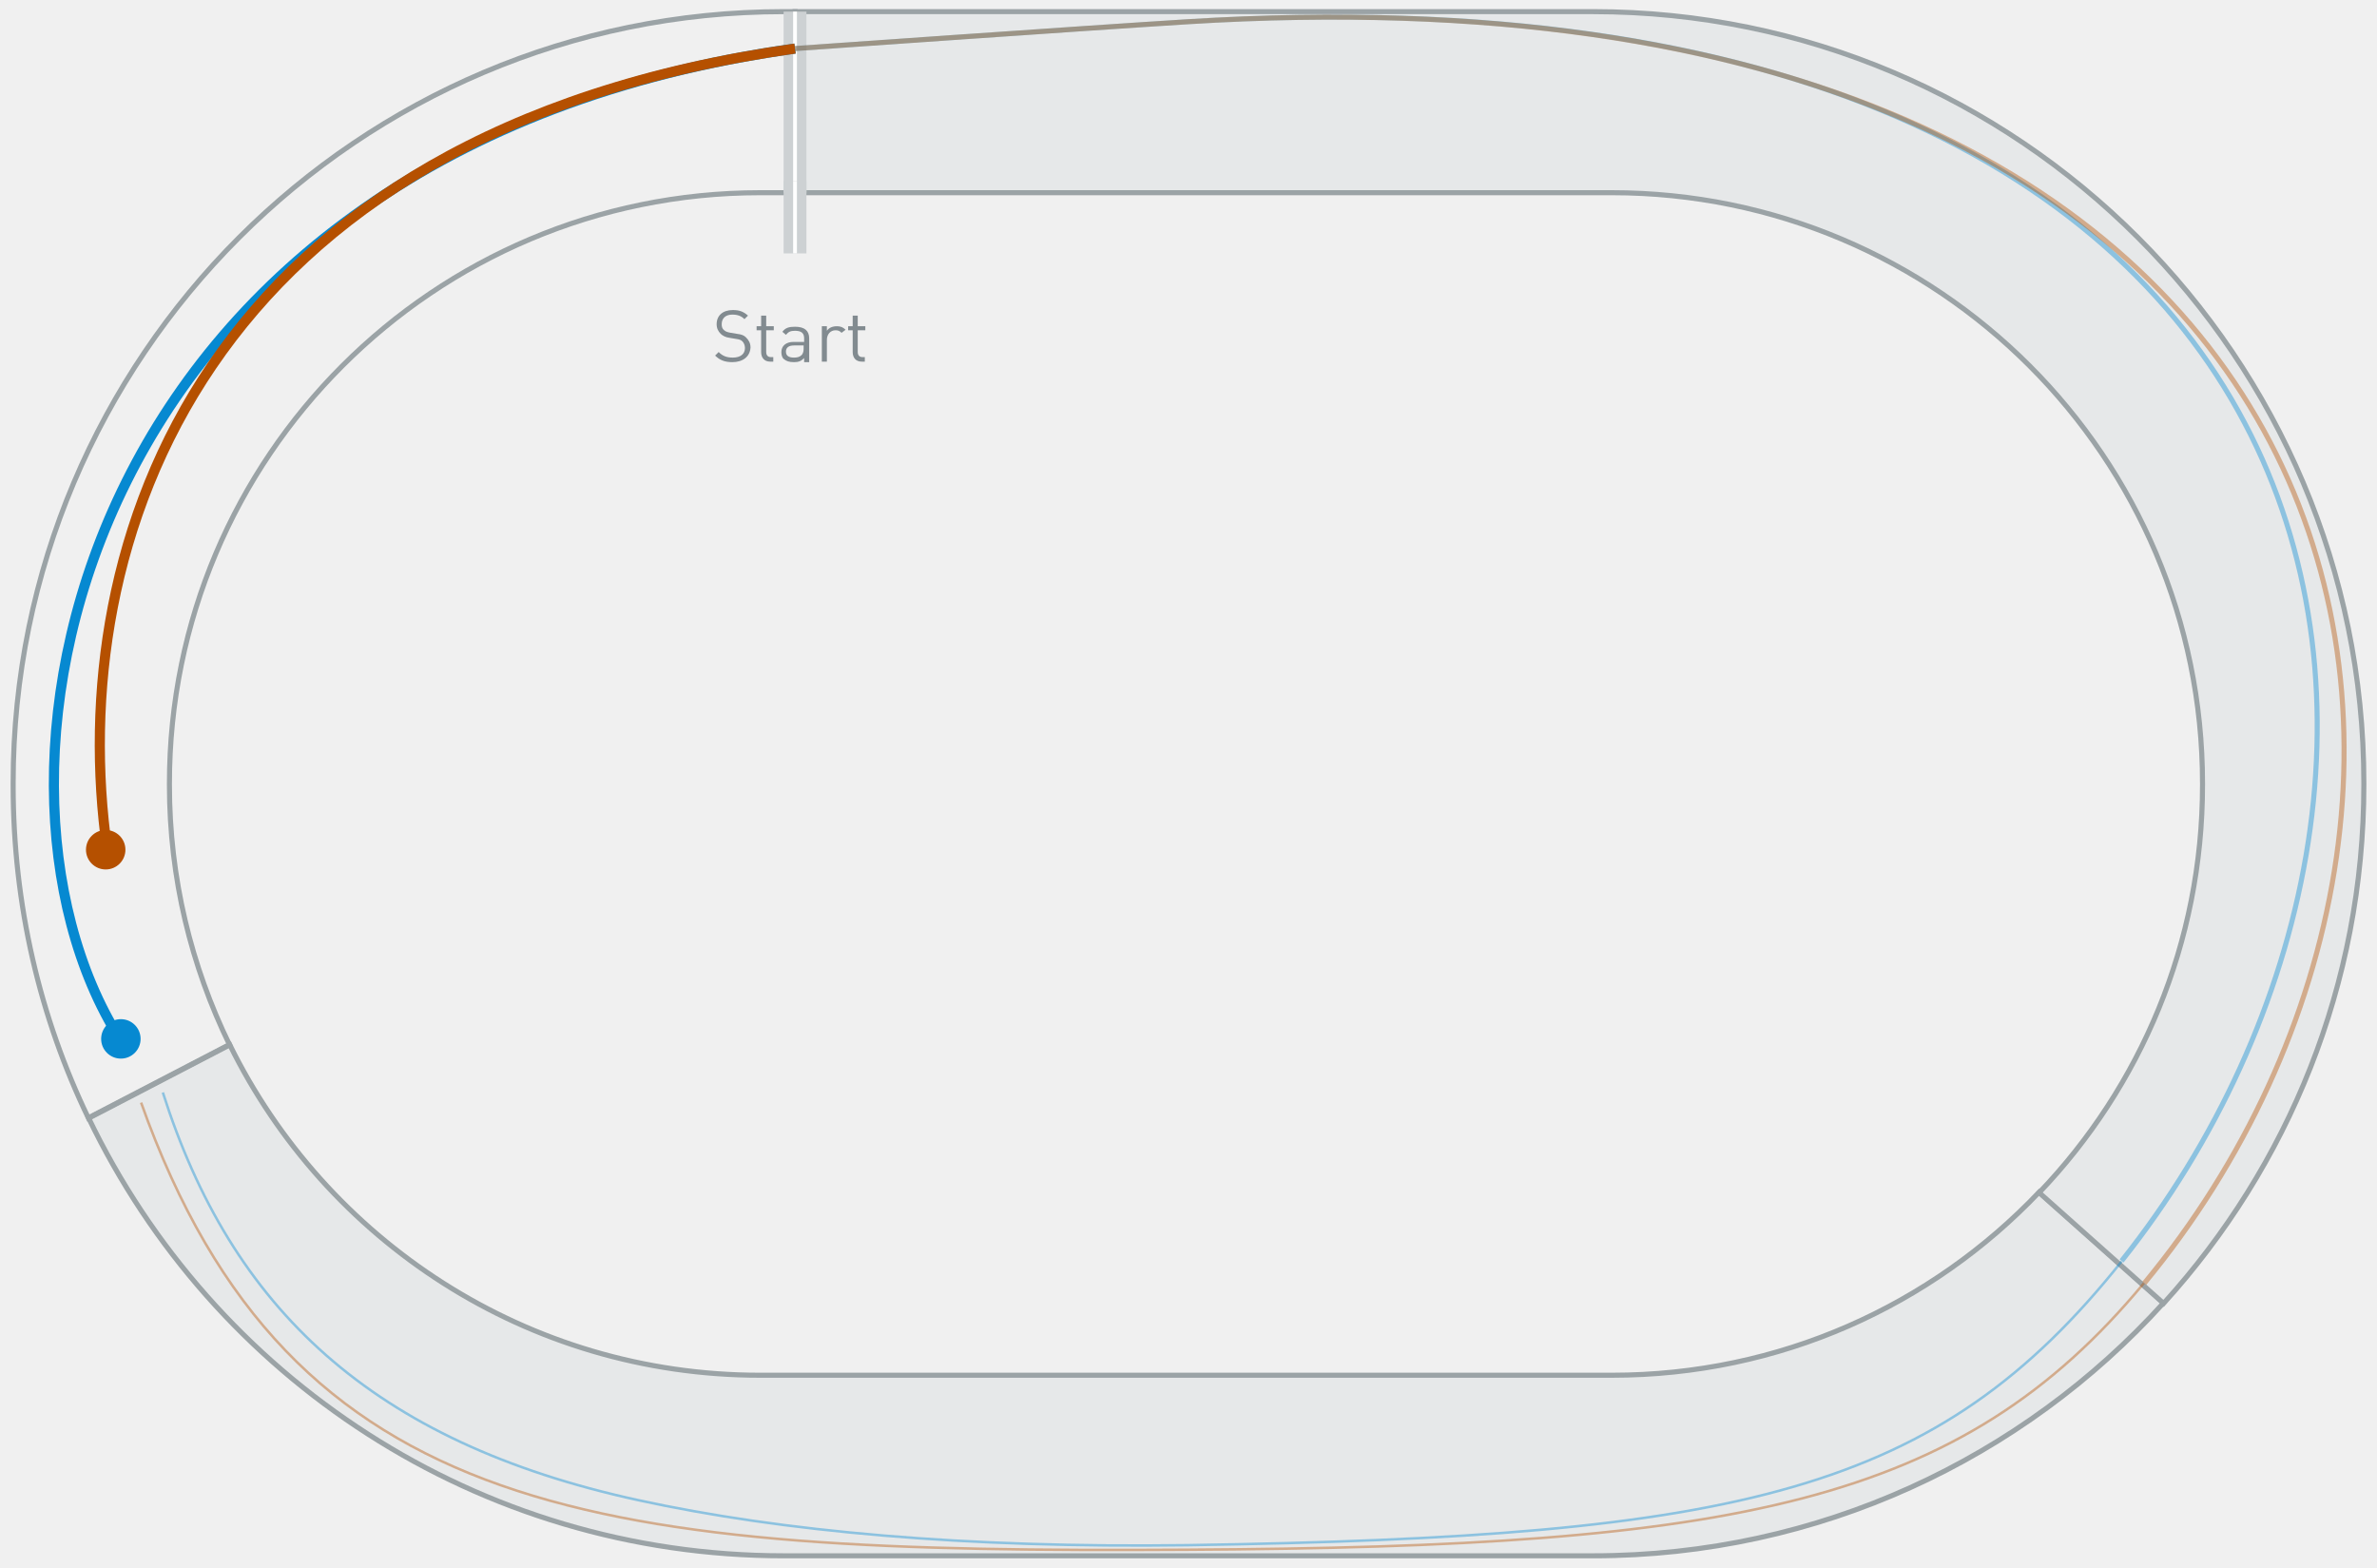
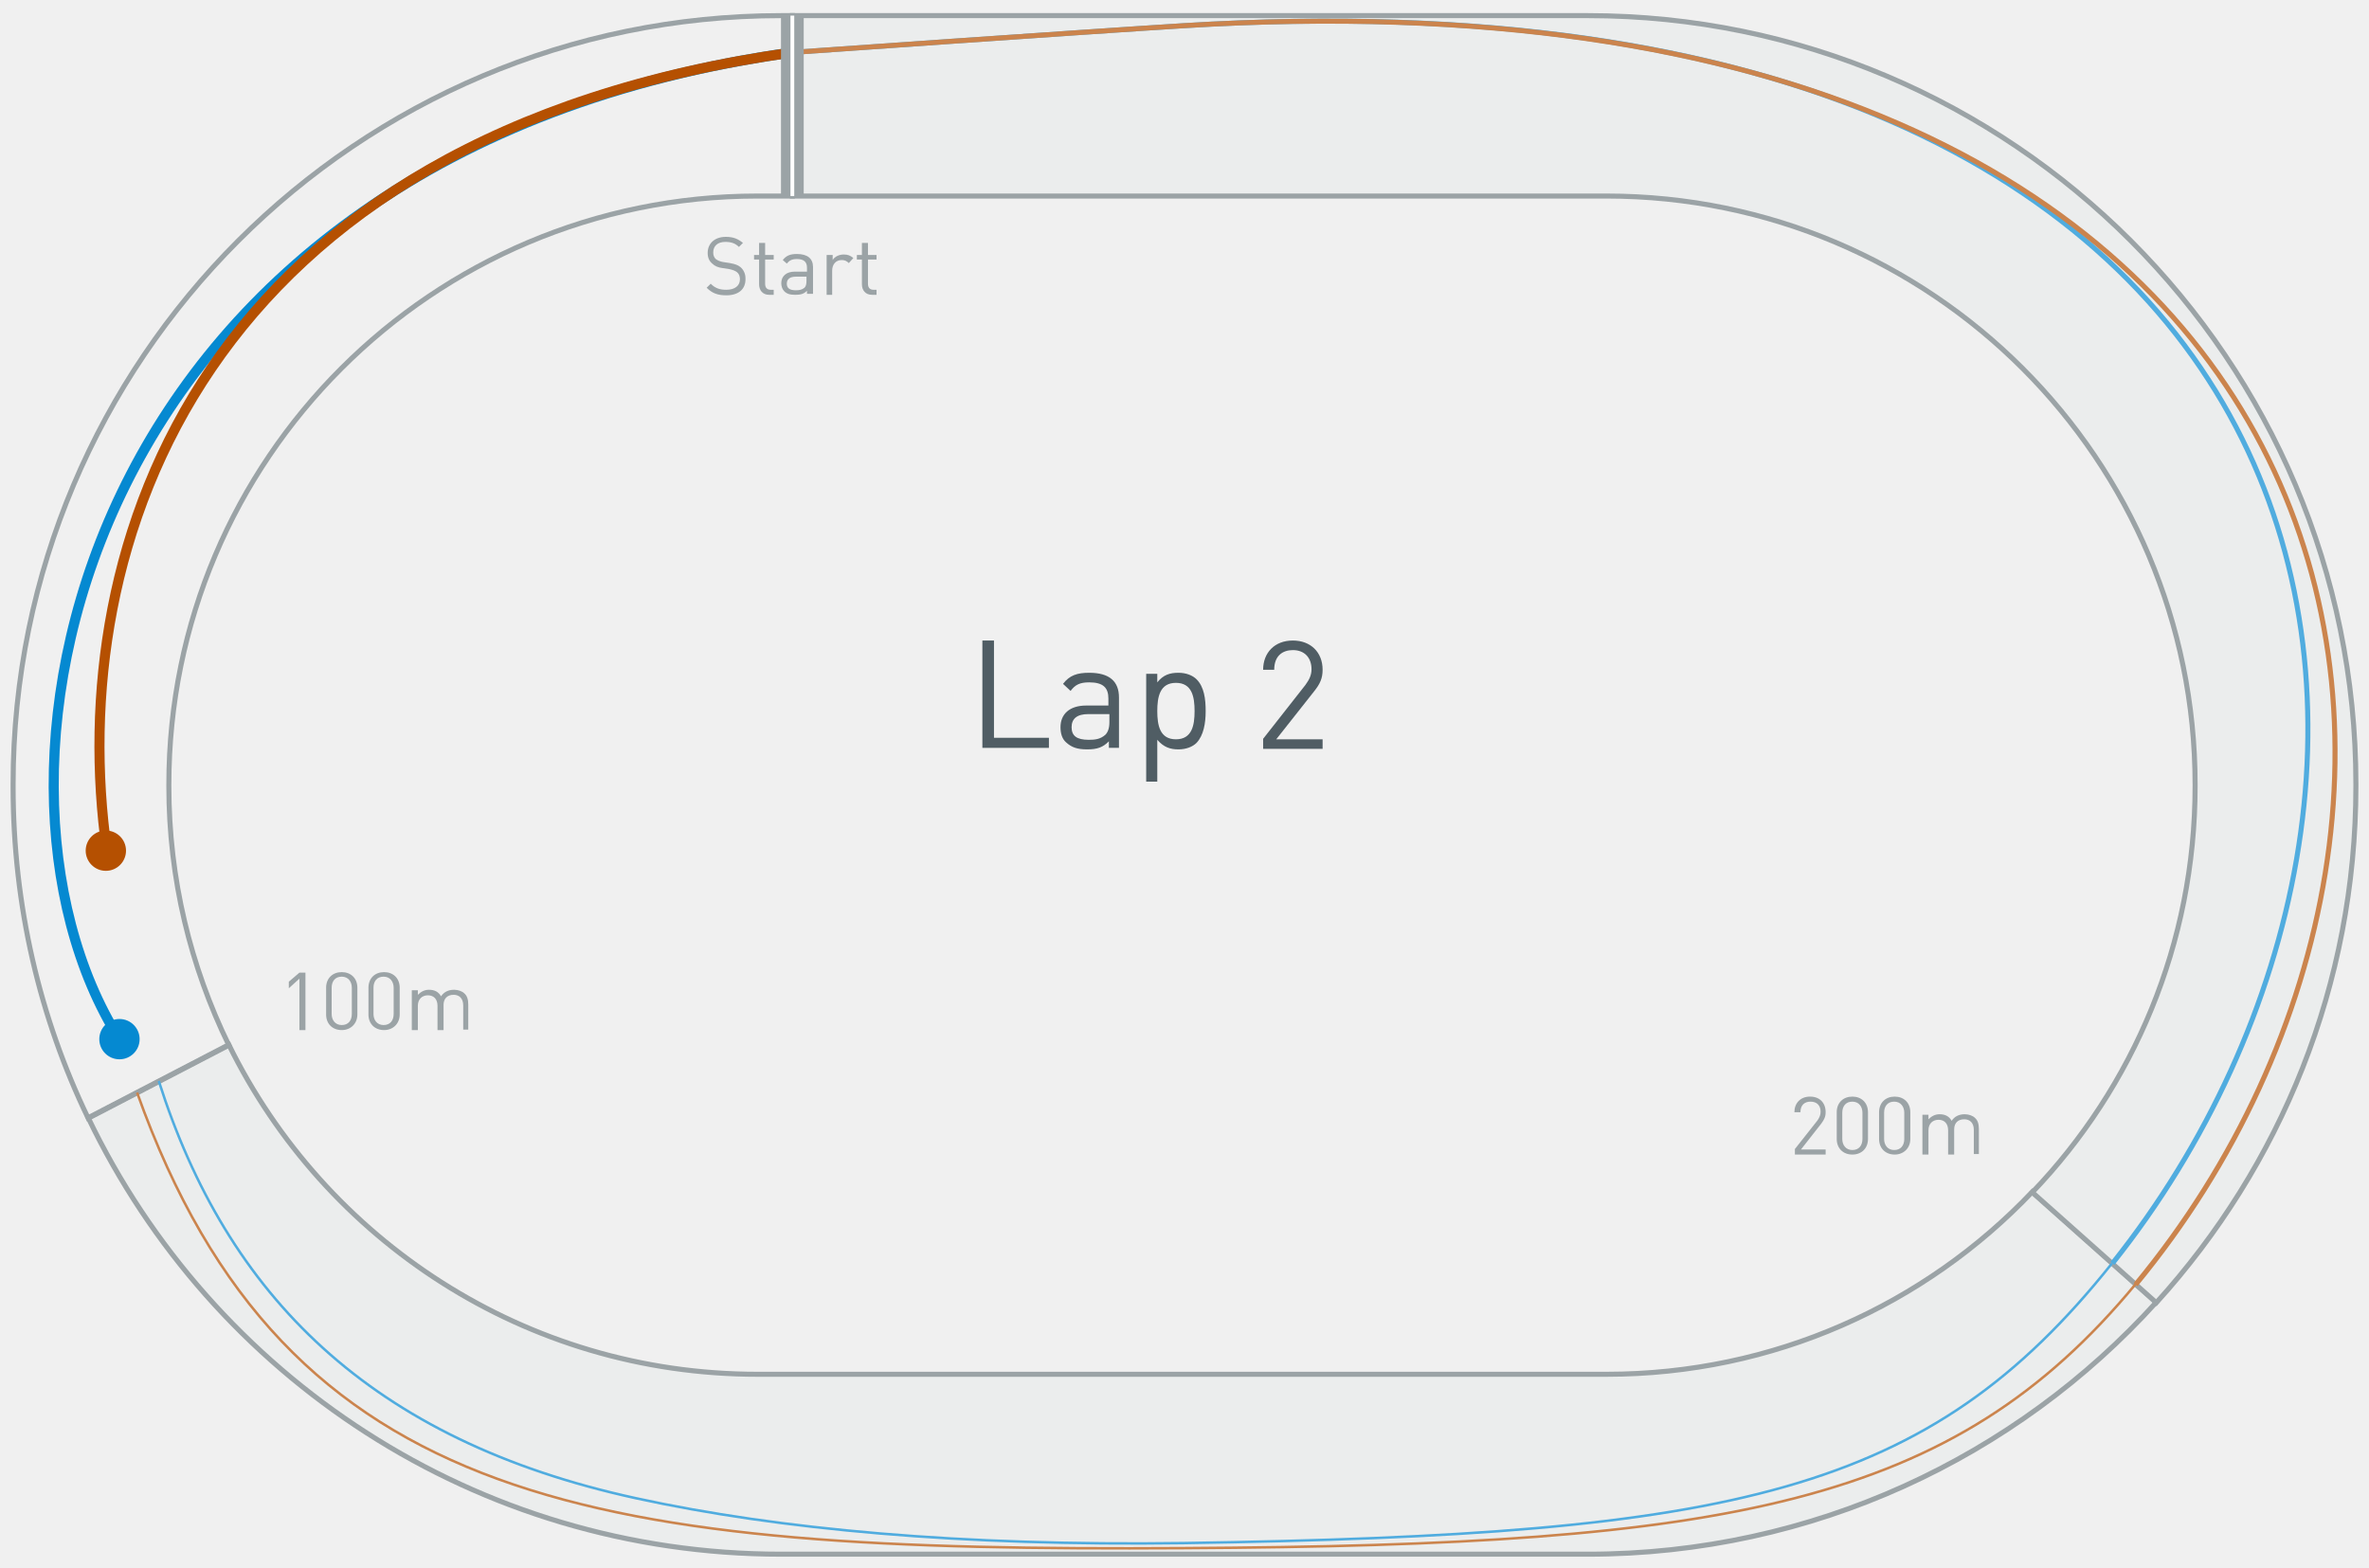
- <svg xmlns="http://www.w3.org/2000/svg" version="1.1" id="Layer_1" x="0px" y="0px" viewBox="0 0 470 310" enable-background="new 0 0 470 310" xml:space="preserve">
-   <g id="lap3-1">
+ <svg xmlns="http://www.w3.org/2000/svg" version="1.1" x="0px" y="0px" viewBox="0 0 470 311" enable-background="new 0 0 470 311" xml:space="preserve">
+   <g id="Layer_7">
    <g>
-       <path fill="#E6E8E9" stroke="#9BA3A6" stroke-miterlimit="10" d="M318.7,271.9H150.3c-46.1,0-85.9-26.7-104.9-65.4L17.5,221    c24.6,51.3,76.9,86.6,137.5,86.6H315c44.7,0,85-19.3,112.8-50l-24.6-21.9C381.9,258.1,351.9,271.9,318.7,271.9z" />
-       <path fill="none" stroke="#9BA3A6" stroke-miterlimit="10" d="M33.5,155.2v-0.3c0-64.5,52.3-116.8,116.8-116.8h6.9V2.3H155    C70.9,2.3,2.6,70.6,2.6,154.8v0.5c0,23.6,5.3,45.9,14.9,65.8l27.9-14.5C37.8,191,33.5,173.6,33.5,155.2z" />
-       <path fill="#E6E8E9" stroke="#9BA3A6" stroke-miterlimit="10" d="M467.4,154.8C467.4,70.6,399.1,2.3,315,2.3H157.2v35.8h161.5    c64.5,0,116.8,52.3,116.8,116.8v0.3c0,31.3-12.3,59.7-32.3,80.6l24.6,21.9c24.6-27.1,39.6-63,39.6-102.5V154.8z" />
+       <path fill="#EBEDED" stroke="#9BA3A6" stroke-miterlimit="10" d="M318.7,272.7H150.3c-46.1,0-85.9-26.7-104.9-65.4l-27.9,14.5    c24.6,51.3,76.9,86.6,137.5,86.6H315c44.7,0,85-19.3,112.8-50l-24.6-21.9C381.9,258.9,351.9,272.7,318.7,272.7z" />
+       <path fill="none" stroke="#9BA3A6" stroke-miterlimit="10" d="M33.5,156v-0.3c0-64.5,52.3-116.8,116.8-116.8h6.9V3.1H155    C70.9,3.1,2.6,71.4,2.6,155.6v0.5c0,23.6,5.3,45.9,14.9,65.8l27.9-14.5C37.8,191.8,33.5,174.4,33.5,156z" />
+       <path fill="#EBEDED" stroke="#9BA3A6" stroke-miterlimit="10" d="M467.4,155.6C467.4,71.4,399.1,3.1,315,3.1H157.2v35.8h161.5    c64.5,0,116.8,52.3,116.8,116.8v0.3c0,31.3-12.3,59.7-32.3,80.6l24.6,21.9c24.6-27.1,39.6-63,39.6-102.5V155.6z" />
+     </g>
+     <path fill="none" stroke="#0589D1" stroke-width="2" stroke-miterlimit="10" d="M157.2,10.4C16,30.2-9.6,153.6,23.7,206.2" />
+     <path fill="none" stroke="#B55001" stroke-width="2" stroke-miterlimit="10" d="M157.2,10.4C39.8,26.9,12.6,108.1,21.2,168.8" />
+     <circle fill="#0589D1" cx="23.7" cy="206.2" r="4" />
+     <circle fill="#B55001" cx="21" cy="168.8" r="4" />
+     <path fill="none" stroke="#50ACDF" stroke-miterlimit="10" d="M419.1,250.7C494.2,156.5,474-9.6,234.8,5.1   c-19.4,1.2-77.6,5.3-77.6,5.3" />
+     <path fill="none" stroke="#50ACDF" stroke-width="0.5" stroke-miterlimit="10" d="M31.5,214.5c13.5,42.5,41.9,71.3,94.7,82.8   c28.4,6.2,64.7,9.5,108.6,8.9c109.4-1.7,147.7-9.7,184.2-55.5" />
+     <path fill="none" stroke="#CB844D" stroke-miterlimit="10" d="M423.7,254.9C503.1,158.8,474-9.6,234.8,5.1   c-19.4,1.2-77.6,5.3-77.6,5.3" />
+     <path fill="none" stroke="#CB844D" stroke-width="0.5" stroke-miterlimit="10" d="M27.2,216.8c29.6,83.2,91.9,91.1,207.6,90.4   c108.4-0.6,152.6-8.5,188.9-52.4" />
+     <g>
+       <line fill="none" stroke="#9BA3A6" stroke-width="4.507" stroke-miterlimit="10" x1="157.2" y1="38.9" x2="157.2" y2="3.1" />
+       <line fill="none" stroke="#FFFFFF" stroke-width="0.751" stroke-miterlimit="10" x1="157.2" y1="38.9" x2="157.2" y2="3.1" />
+     </g>
+     <g>
      <g>
-         <path fill="#828B90" d="M144.8,71.6c-1.5,0-2.5-0.4-3.4-1.3l0.7-0.7c0.8,0.8,1.6,1.1,2.8,1.1c1.5,0,2.4-0.7,2.4-1.9     c0-0.5-0.2-1-0.5-1.3c-0.3-0.3-0.6-0.4-1.3-0.5l-1.2-0.2c-0.8-0.1-1.4-0.4-1.8-0.8c-0.5-0.5-0.8-1.1-0.8-1.9     c0-1.7,1.2-2.8,3.2-2.8c1.3,0,2.1,0.3,3,1.1l-0.7,0.7c-0.6-0.6-1.3-0.9-2.4-0.9c-1.4,0-2.1,0.8-2.1,1.9c0,0.5,0.1,0.9,0.5,1.2     c0.3,0.3,0.8,0.4,1.3,0.5l1.2,0.2c0.9,0.1,1.4,0.3,1.8,0.7c0.5,0.5,0.9,1.1,0.9,2C148.3,70.5,146.9,71.6,144.8,71.6z" />
-         <path fill="#828B90" d="M152.3,71.5c-1.2,0-1.8-0.8-1.8-1.9v-4.3h-0.9v-0.8h0.9v-2.1h1v2.1h1.5v0.8h-1.5v4.3c0,0.6,0.3,1,0.9,1     h0.5v0.9H152.3z" />
-         <path fill="#828B90" d="M159,71.5v-0.7c-0.6,0.6-1.1,0.8-2,0.8c-1,0-1.5-0.2-2-0.6c-0.4-0.3-0.5-0.9-0.5-1.4c0-1.2,0.9-2,2.4-2     h2.1v-0.7c0-1-0.5-1.5-1.8-1.5c-0.9,0-1.3,0.2-1.8,0.8l-0.7-0.6c0.6-0.8,1.3-1,2.5-1c1.9,0,2.8,0.8,2.8,2.3v4.7H159z M159,68.3     H157c-1,0-1.6,0.4-1.6,1.2c0,0.8,0.5,1.2,1.6,1.2c0.6,0,1.1-0.1,1.5-0.5c0.2-0.2,0.4-0.6,0.4-1.2V68.3z" />
-         <path fill="#828B90" d="M166.4,65.8c-0.4-0.4-0.7-0.5-1.2-0.5c-1,0-1.7,0.8-1.7,1.9v4.3h-1v-7h1v0.9c0.4-0.6,1.1-0.9,2-0.9     c0.7,0,1.2,0.2,1.7,0.7L166.4,65.8z" />
-         <path fill="#828B90" d="M170.4,71.5c-1.2,0-1.8-0.8-1.8-1.9v-4.3h-0.9v-0.8h0.9v-2.1h1v2.1h1.5v0.8h-1.5v4.3c0,0.6,0.3,1,0.9,1     h0.5v0.9H170.4z" />
-       </g>
-       <g>
-         <line fill="none" stroke="#CDD1D3" stroke-width="4.507" stroke-miterlimit="10" x1="157.2" y1="38.1" x2="157.2" y2="2.3" />
-         <line fill="none" stroke="#FFFFFF" stroke-width="0.751" stroke-miterlimit="10" x1="157.2" y1="38.1" x2="157.2" y2="2.3" />
-       </g>
-       <g>
-         <line fill="none" stroke="#CDD1D3" stroke-width="4.507" stroke-miterlimit="10" x1="157.2" y1="50.1" x2="157.2" y2="35.8" />
-         <line fill="none" stroke="#FFFFFF" stroke-width="0.751" stroke-miterlimit="10" x1="157.2" y1="50.1" x2="157.2" y2="35.8" />
+         <path fill="#505D64" d="M194.9,148.5v-21.4h2.3v19.3h10.9v2H194.9z" />
+         <path fill="#505D64" d="M220,148.5v-1.4c-1.2,1.2-2.3,1.6-4.3,1.6c-2,0-3.1-0.4-4.2-1.4c-0.8-0.7-1.1-1.8-1.1-3     c0-2.6,1.8-4.3,5.1-4.3h4.4v-1.4c0-2.1-1-3.2-3.8-3.2c-1.9,0-2.8,0.5-3.7,1.7l-1.5-1.4c1.3-1.7,2.8-2.2,5.2-2.2     c4,0,5.9,1.7,5.9,4.9v10H220z M220,141.7h-4.1c-2.2,0-3.3,0.9-3.3,2.6c0,1.7,1,2.5,3.4,2.5c1.2,0,2.3-0.1,3.3-1     c0.5-0.5,0.8-1.3,0.8-2.5V141.7z" />
+         <path fill="#505D64" d="M237.4,147.4c-0.8,0.8-2.1,1.3-3.6,1.3c-1.6,0-2.9-0.4-4.2-1.9v8.3h-2.2v-21.4h2.2v1.7     c1.2-1.5,2.5-1.9,4.2-1.9c1.5,0,2.8,0.5,3.6,1.3c1.5,1.5,1.8,3.9,1.8,6.3C239.2,143.5,238.8,145.9,237.4,147.4z M233.3,135.5     c-3.2,0-3.7,2.8-3.7,5.6s0.5,5.6,3.7,5.6c3.2,0,3.7-2.8,3.7-5.6S236.5,135.5,233.3,135.5z" />
+         <path fill="#505D64" d="M250.6,148.5v-1.9l8.4-10.7c0.8-1.1,1.2-2,1.2-3.1c0-2.3-1.4-3.8-3.7-3.8c-2,0-3.7,1.1-3.7,3.9h-2.2     c0-3.4,2.3-5.8,5.9-5.8c3.5,0,5.9,2.3,5.9,5.8c0,1.7-0.5,2.8-1.7,4.3l-7.5,9.5h9.2v1.9H250.6z" />
      </g>
    </g>
-     <path fill="none" stroke="#0689D1" stroke-width="2" stroke-miterlimit="10" d="M157.2,9.6C16,29.4-9.6,152.8,23.7,205.4" />
-     <path fill="none" stroke="#B55000" stroke-width="2" stroke-miterlimit="10" d="M157.2,9.6C39.8,26.1,12.6,107.3,21.2,168" />
-     <circle fill="#0689D1" cx="23.9" cy="205.4" r="3.9" />
-     <circle fill="#B55000" cx="20.9" cy="168" r="3.9" />
-     <path opacity="0.4" fill="none" stroke="#0689D1" stroke-miterlimit="10" d="M419.5,249.3C494.6,155,474-10.4,234.8,4.3   c-19.4,1.2-77.6,5.3-77.6,5.3" />
-     <path opacity="0.4" fill="none" stroke="#0689D1" stroke-width="0.5" stroke-miterlimit="10" d="M32.2,216   c13.5,42.5,41.2,69.1,94,80.6c28.4,6.2,64.7,9.5,108.6,8.9c109.4-1.7,148.2-10.3,184.7-56.1" />
-     <path opacity="0.4" fill="none" stroke="#B55000" stroke-miterlimit="10" d="M424,253.7c79.4-96,50-264.2-189.2-249.4   c-19.4,1.2-77.6,5.3-77.6,5.3" />
-     <path opacity="0.4" fill="none" stroke="#B55000" stroke-width="0.5" stroke-miterlimit="10" d="M27.9,218   c29.6,83.2,91.2,89.1,206.8,88.4c108.4-0.6,152.9-8.9,189.2-52.7" />
+   </g>
+   <g id="Label">
+     <g>
+       <path fill="#9BA3A6" d="M144.1,58.6c-1.7,0-2.8-0.4-3.9-1.5l0.8-0.8c0.9,0.9,1.8,1.2,3.1,1.2c1.7,0,2.7-0.8,2.7-2.1    c0-0.6-0.2-1.1-0.6-1.4c-0.4-0.3-0.7-0.4-1.5-0.6l-1.3-0.2c-0.9-0.1-1.6-0.4-2.1-0.9c-0.6-0.5-0.9-1.2-0.9-2.1    c0-1.9,1.4-3.2,3.6-3.2c1.5,0,2.4,0.4,3.4,1.2l-0.8,0.8c-0.7-0.7-1.5-1-2.7-1c-1.5,0-2.4,0.8-2.4,2.1c0,0.6,0.2,1,0.5,1.3    c0.4,0.3,0.9,0.5,1.5,0.6l1.3,0.2c1.1,0.2,1.6,0.4,2.1,0.8c0.6,0.5,1,1.3,1,2.2C148,57.4,146.5,58.6,144.1,58.6z" />
+       <path fill="#9BA3A6" d="M152.6,58.5c-1.3,0-2-0.9-2-2.1v-4.9h-1v-0.9h1v-2.4h1.2v2.4h1.7v0.9h-1.7v4.8c0,0.7,0.3,1.2,1.1,1.2h0.6    v1H152.6z" />
+       <path fill="#9BA3A6" d="M160.1,58.5v-0.8c-0.6,0.6-1.2,0.8-2.3,0.8c-1.1,0-1.7-0.2-2.2-0.7c-0.4-0.4-0.6-1-0.6-1.6    c0-1.4,1-2.3,2.7-2.3h2.4v-0.8c0-1.1-0.6-1.7-2-1.7c-1,0-1.5,0.3-2,0.9l-0.8-0.7c0.7-0.9,1.5-1.2,2.8-1.2c2.1,0,3.2,0.9,3.2,2.6    v5.3H160.1z M160.1,54.9h-2.2c-1.2,0-1.8,0.5-1.8,1.4c0,0.9,0.6,1.3,1.8,1.3c0.7,0,1.2-0.1,1.7-0.5c0.3-0.3,0.4-0.7,0.4-1.4V54.9z    " />
+       <path fill="#9BA3A6" d="M168.4,52.2c-0.4-0.4-0.8-0.6-1.4-0.6c-1.2,0-1.9,0.9-1.9,2.1v4.8H164v-7.9h1.2v1c0.4-0.7,1.3-1.1,2.2-1.1    c0.8,0,1.3,0.2,1.9,0.7L168.4,52.2z" />
+       <path fill="#9BA3A6" d="M173,58.5c-1.3,0-2-0.9-2-2.1v-4.9h-1v-0.9h1v-2.4h1.2v2.4h1.7v0.9h-1.7v4.8c0,0.7,0.3,1.2,1.1,1.2h0.6v1    H173z" />
+     </g>
+     <g>
+       <path fill="#9BA3A6" d="M59.4,204.3v-10.1l-2.1,1.9v-1.3l2.1-1.8h1.2v11.4H59.4z" />
+       <path fill="#9BA3A6" d="M67.8,204.4c-1.8,0-3.1-1.2-3.1-3.1v-5.3c0-1.9,1.3-3.1,3.1-3.1c1.8,0,3.1,1.2,3.1,3.1v5.3    C70.9,203.1,69.6,204.4,67.8,204.4z M69.8,196c0-1.2-0.7-2.2-2-2.2s-2,0.9-2,2.2v5.2c0,1.2,0.7,2.2,2,2.2s2-0.9,2-2.2V196z" />
+       <path fill="#9BA3A6" d="M76.2,204.4c-1.8,0-3.1-1.2-3.1-3.1v-5.3c0-1.9,1.3-3.1,3.1-3.1c1.8,0,3.1,1.2,3.1,3.1v5.3    C79.3,203.1,78,204.4,76.2,204.4z M78.1,196c0-1.2-0.7-2.2-2-2.2s-2,0.9-2,2.2v5.2c0,1.2,0.7,2.2,2,2.2s2-0.9,2-2.2V196z" />
+       <path fill="#9BA3A6" d="M91.9,204.3v-4.8c0-1.4-0.8-2.1-1.9-2.1c-1.2,0-2,0.7-2,2v5h-1.2v-4.8c0-1.4-0.8-2.1-1.9-2.1s-2,0.7-2,2.1    v4.8h-1.2v-7.9h1.2v0.9c0.6-0.6,1.3-1,2.2-1c1.1,0,1.9,0.4,2.4,1.3c0.6-0.9,1.5-1.3,2.6-1.3c0.8,0,1.6,0.3,2,0.7    c0.6,0.5,0.8,1.3,0.8,2.2v5H91.9z" />
+     </g>
+     <g>
+       <path fill="#9BA3A6" d="M356.1,229v-1l4.5-5.7c0.4-0.6,0.6-1.1,0.6-1.7c0-1.2-0.7-2-2-2c-1.1,0-2,0.6-2,2.1h-1.2    c0-1.8,1.2-3.1,3.1-3.1c1.9,0,3.1,1.2,3.1,3.1c0,0.9-0.3,1.5-0.9,2.3l-4,5.1h4.9v1H356.1z" />
+       <path fill="#9BA3A6" d="M367.5,229.1c-1.8,0-3.1-1.2-3.1-3.1v-5.3c0-1.9,1.3-3.1,3.1-3.1c1.8,0,3.1,1.2,3.1,3.1v5.3    C370.6,227.9,369.3,229.1,367.5,229.1z M369.5,220.8c0-1.2-0.7-2.2-2-2.2s-2,0.9-2,2.2v5.2c0,1.2,0.7,2.2,2,2.2s2-0.9,2-2.2V220.8    z" />
+       <path fill="#9BA3A6" d="M375.9,229.1c-1.8,0-3.1-1.2-3.1-3.1v-5.3c0-1.9,1.3-3.1,3.1-3.1c1.8,0,3.1,1.2,3.1,3.1v5.3    C379,227.9,377.6,229.1,375.9,229.1z M377.8,220.8c0-1.2-0.7-2.2-2-2.2s-2,0.9-2,2.2v5.2c0,1.2,0.7,2.2,2,2.2s2-0.9,2-2.2V220.8z" />
+       <path fill="#9BA3A6" d="M391.6,229v-4.8c0-1.4-0.8-2.1-1.9-2.1c-1.2,0-2,0.7-2,2v5h-1.2v-4.8c0-1.4-0.8-2.1-1.9-2.1s-2,0.7-2,2.1    v4.8h-1.2v-7.9h1.2v0.9c0.6-0.6,1.3-1,2.2-1c1.1,0,1.9,0.4,2.4,1.3c0.6-0.9,1.5-1.3,2.6-1.3c0.8,0,1.6,0.3,2,0.7    c0.6,0.5,0.8,1.3,0.8,2.2v5H391.6z" />
+     </g>
  </g>
</svg>
